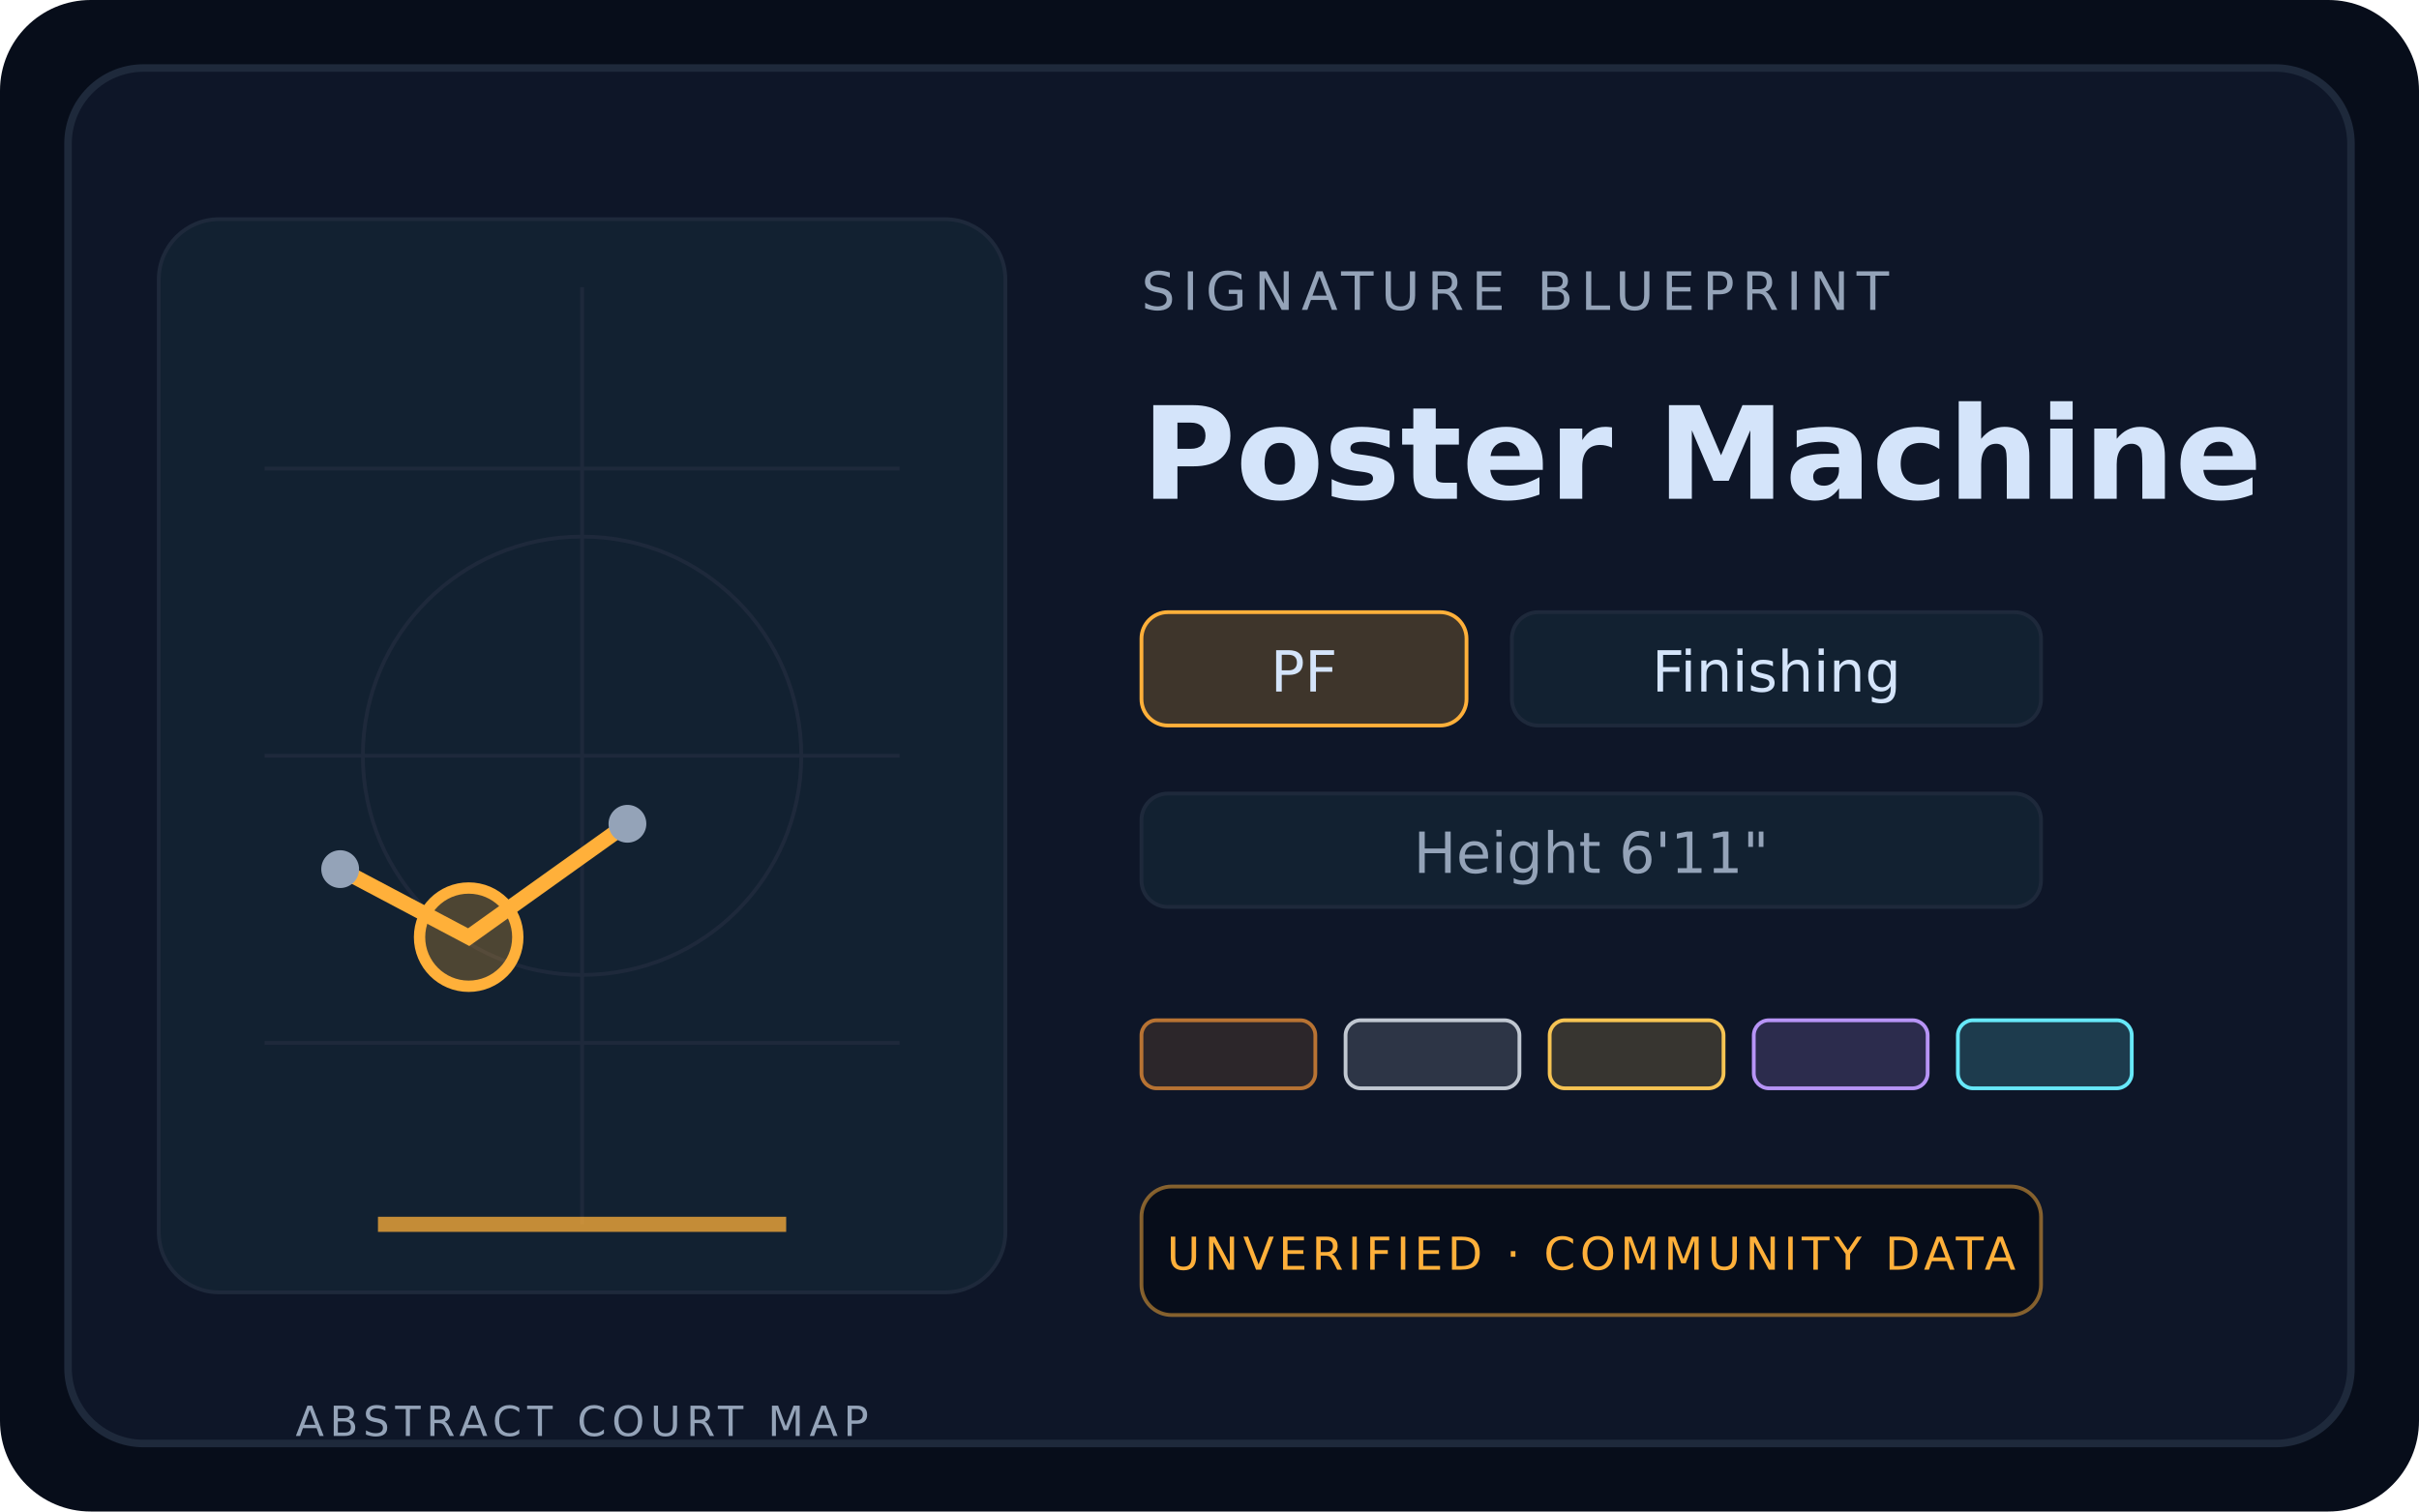
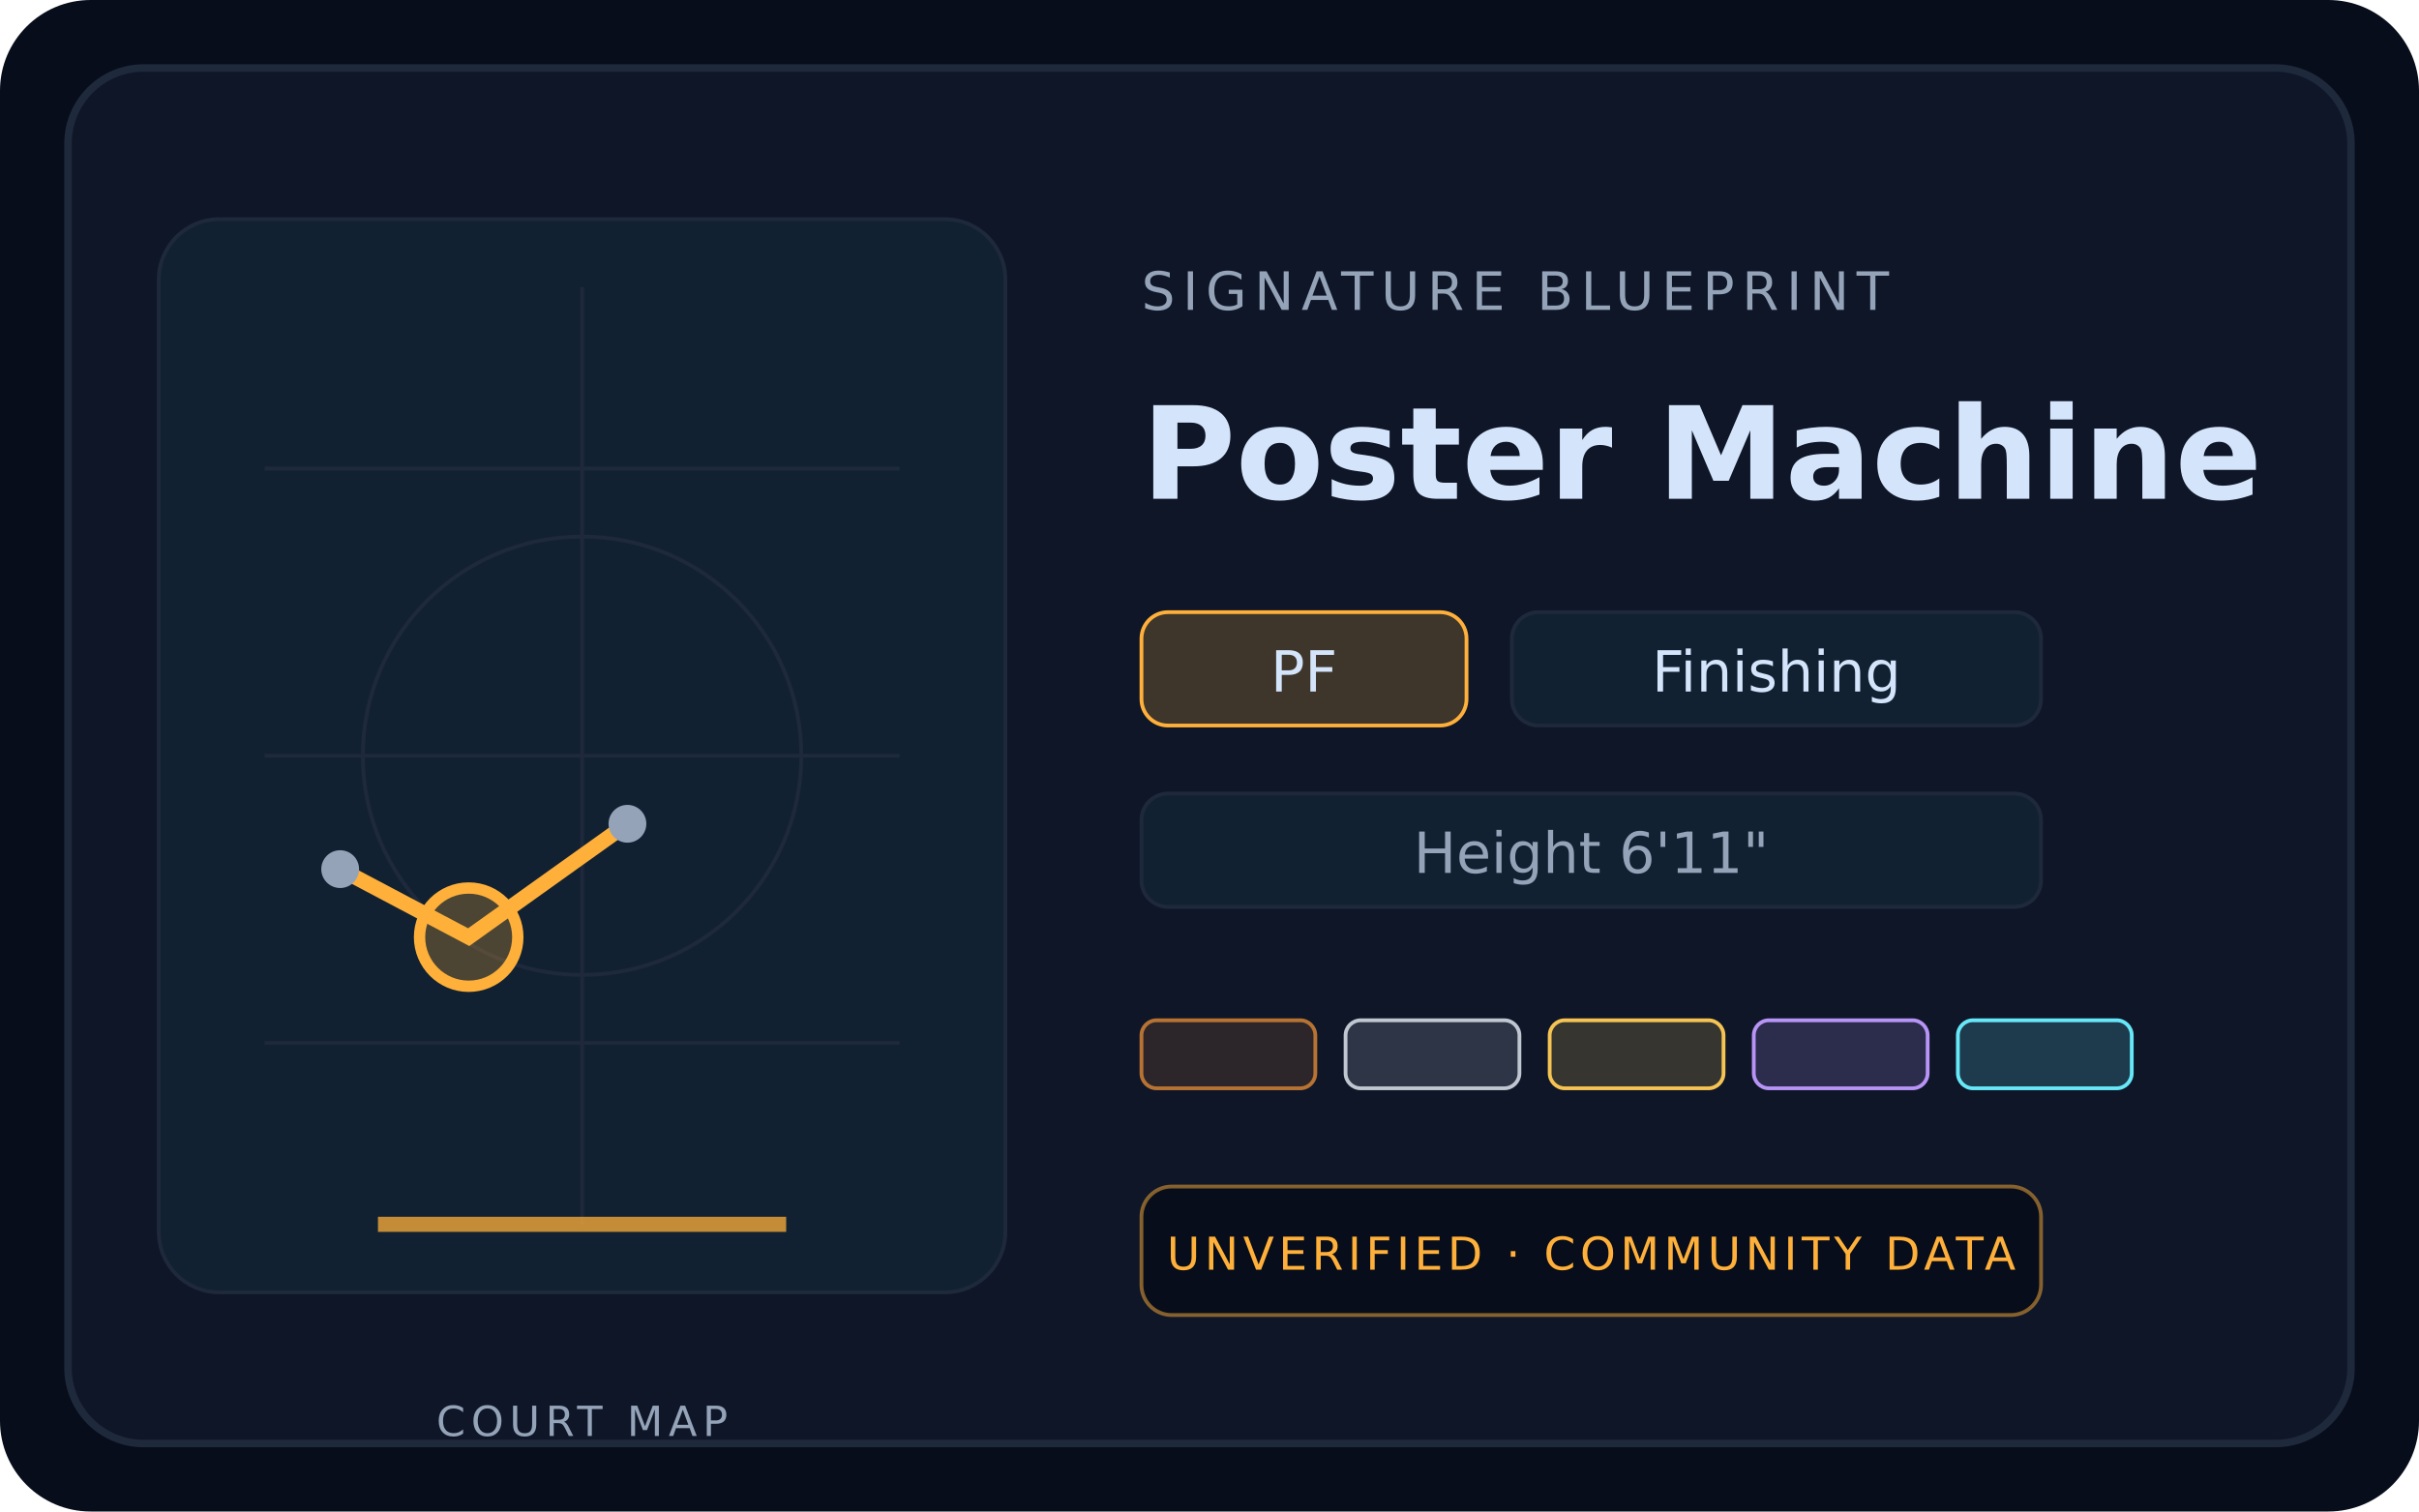
- <svg xmlns="http://www.w3.org/2000/svg" width="640" height="400" viewBox="0 0 640 400" role="img" aria-label="My2KBuilder original visual asset">
+ <svg xmlns="http://www.w3.org/2000/svg" width="640" height="400" viewBox="0 0 640 400" role="img" aria-label="My2KBuilder artwork">
  <defs>
    <linearGradient id="bgGlow" x1="0" y1="0" x2="1" y2="1">
      <stop offset="0" stop-color="#FFB03A" stop-opacity="0.26" />
      <stop offset="0.48" stop-color="#070D1A" stop-opacity="0" />
      <stop offset="1" stop-color="#34D0F7" stop-opacity="0.16" />
    </linearGradient>
    <linearGradient id="metal" x1="0" y1="0" x2="1" y2="1">
      <stop offset="0" stop-color="#ffffff" stop-opacity="0.72" />
      <stop offset="0.45" stop-color="#ffffff" stop-opacity="0.08" />
      <stop offset="1" stop-color="#000000" stop-opacity="0.24" />
    </linearGradient>
  </defs>
  <rect width="640" height="400" rx="24" fill="#070D1A" />
  <rect x="18" y="18" width="604" height="364" rx="20" fill="#0E1628" stroke="#1E293B" stroke-width="2" />
  <g transform="translate(42,58)">
    <rect width="224" height="284" rx="16" fill="#122131" stroke="#1E293B" />
    <path d="M112 18v248M28 142h168M28 66h168M28 218h168" stroke="#1E293B" />
    <circle cx="112" cy="142" r="58" fill="none" stroke="#1E293B" />
    <path d="M58 266h108" stroke="#FFB03A" stroke-width="4" stroke-opacity="0.75" />
    <path d="M48 172L82 190L124 160" fill="none" stroke="#FFB03A" stroke-width="4" stroke-linecap="round" />
    <circle cx="82" cy="190" r="13" fill="#FFB03A" fill-opacity="0.25" stroke="#FFB03A" stroke-width="3" />
    <circle cx="48" cy="172" r="5" fill="#94A3B8" />
    <circle cx="124" cy="160" r="5" fill="#94A3B8" />
-     <text x="112" y="322" text-anchor="middle" font-family="DejaVu Sans, Arial, sans-serif" font-size="11" letter-spacing="1.5" fill="#94A3B8">ABSTRACT COURT MAP</text>
+     <text x="112" y="322" text-anchor="middle" font-family="DejaVu Sans, Arial, sans-serif" font-size="11" letter-spacing="1.5" fill="#94A3B8">COURT MAP</text>
  </g>
  <text x="302" y="82" font-family="DejaVu Sans, Arial, sans-serif" font-size="14" letter-spacing="2" fill="#94A3B8">SIGNATURE BLUEPRINT</text>
  <text x="302" y="132" font-family="DejaVu Sans, Arial, sans-serif" font-size="34" font-weight="700" fill="#D4E4FA">Poster Machine</text>
  <g font-family="DejaVu Sans, Arial, sans-serif" font-size="15">
    <rect x="302" y="162" width="86" height="30" rx="7" fill="#FFB03A" fill-opacity="0.20" stroke="#FFB03A" />
    <text x="345" y="183" text-anchor="middle" fill="#D4E4FA">PF</text>
    <rect x="400" y="162" width="140" height="30" rx="7" fill="#122131" stroke="#1E293B" />
    <text x="470" y="183" text-anchor="middle" fill="#D4E4FA">Finishing</text>
    <rect x="302" y="210" width="238" height="30" rx="7" fill="#122131" stroke="#1E293B" />
    <text x="421" y="231" text-anchor="middle" fill="#94A3B8">Height 6'11"</text>
  </g>
  <g transform="translate(302,270)">
    <rect x="0" y="0" width="46" height="18" rx="4" fill="#B87333" fill-opacity="0.18" stroke="#B87333" />
    <rect x="54" y="0" width="46" height="18" rx="4" fill="#C0C7D1" fill-opacity="0.18" stroke="#C0C7D1" />
    <rect x="108" y="0" width="46" height="18" rx="4" fill="#F6C453" fill-opacity="0.18" stroke="#F6C453" />
    <rect x="162" y="0" width="46" height="18" rx="4" fill="#B794F6" fill-opacity="0.18" stroke="#B794F6" />
    <rect x="216" y="0" width="46" height="18" rx="4" fill="#67E8F9" fill-opacity="0.18" stroke="#67E8F9" />
  </g>
  <rect x="302" y="314" width="238" height="34" rx="8" fill="#070D1A" stroke="#FFB03A" stroke-opacity="0.5" />
  <text x="421" y="336" text-anchor="middle" font-family="DejaVu Sans, Arial, sans-serif" font-size="12" letter-spacing="1.2" fill="#FFB03A">UNVERIFIED · COMMUNITY DATA</text>
</svg>
